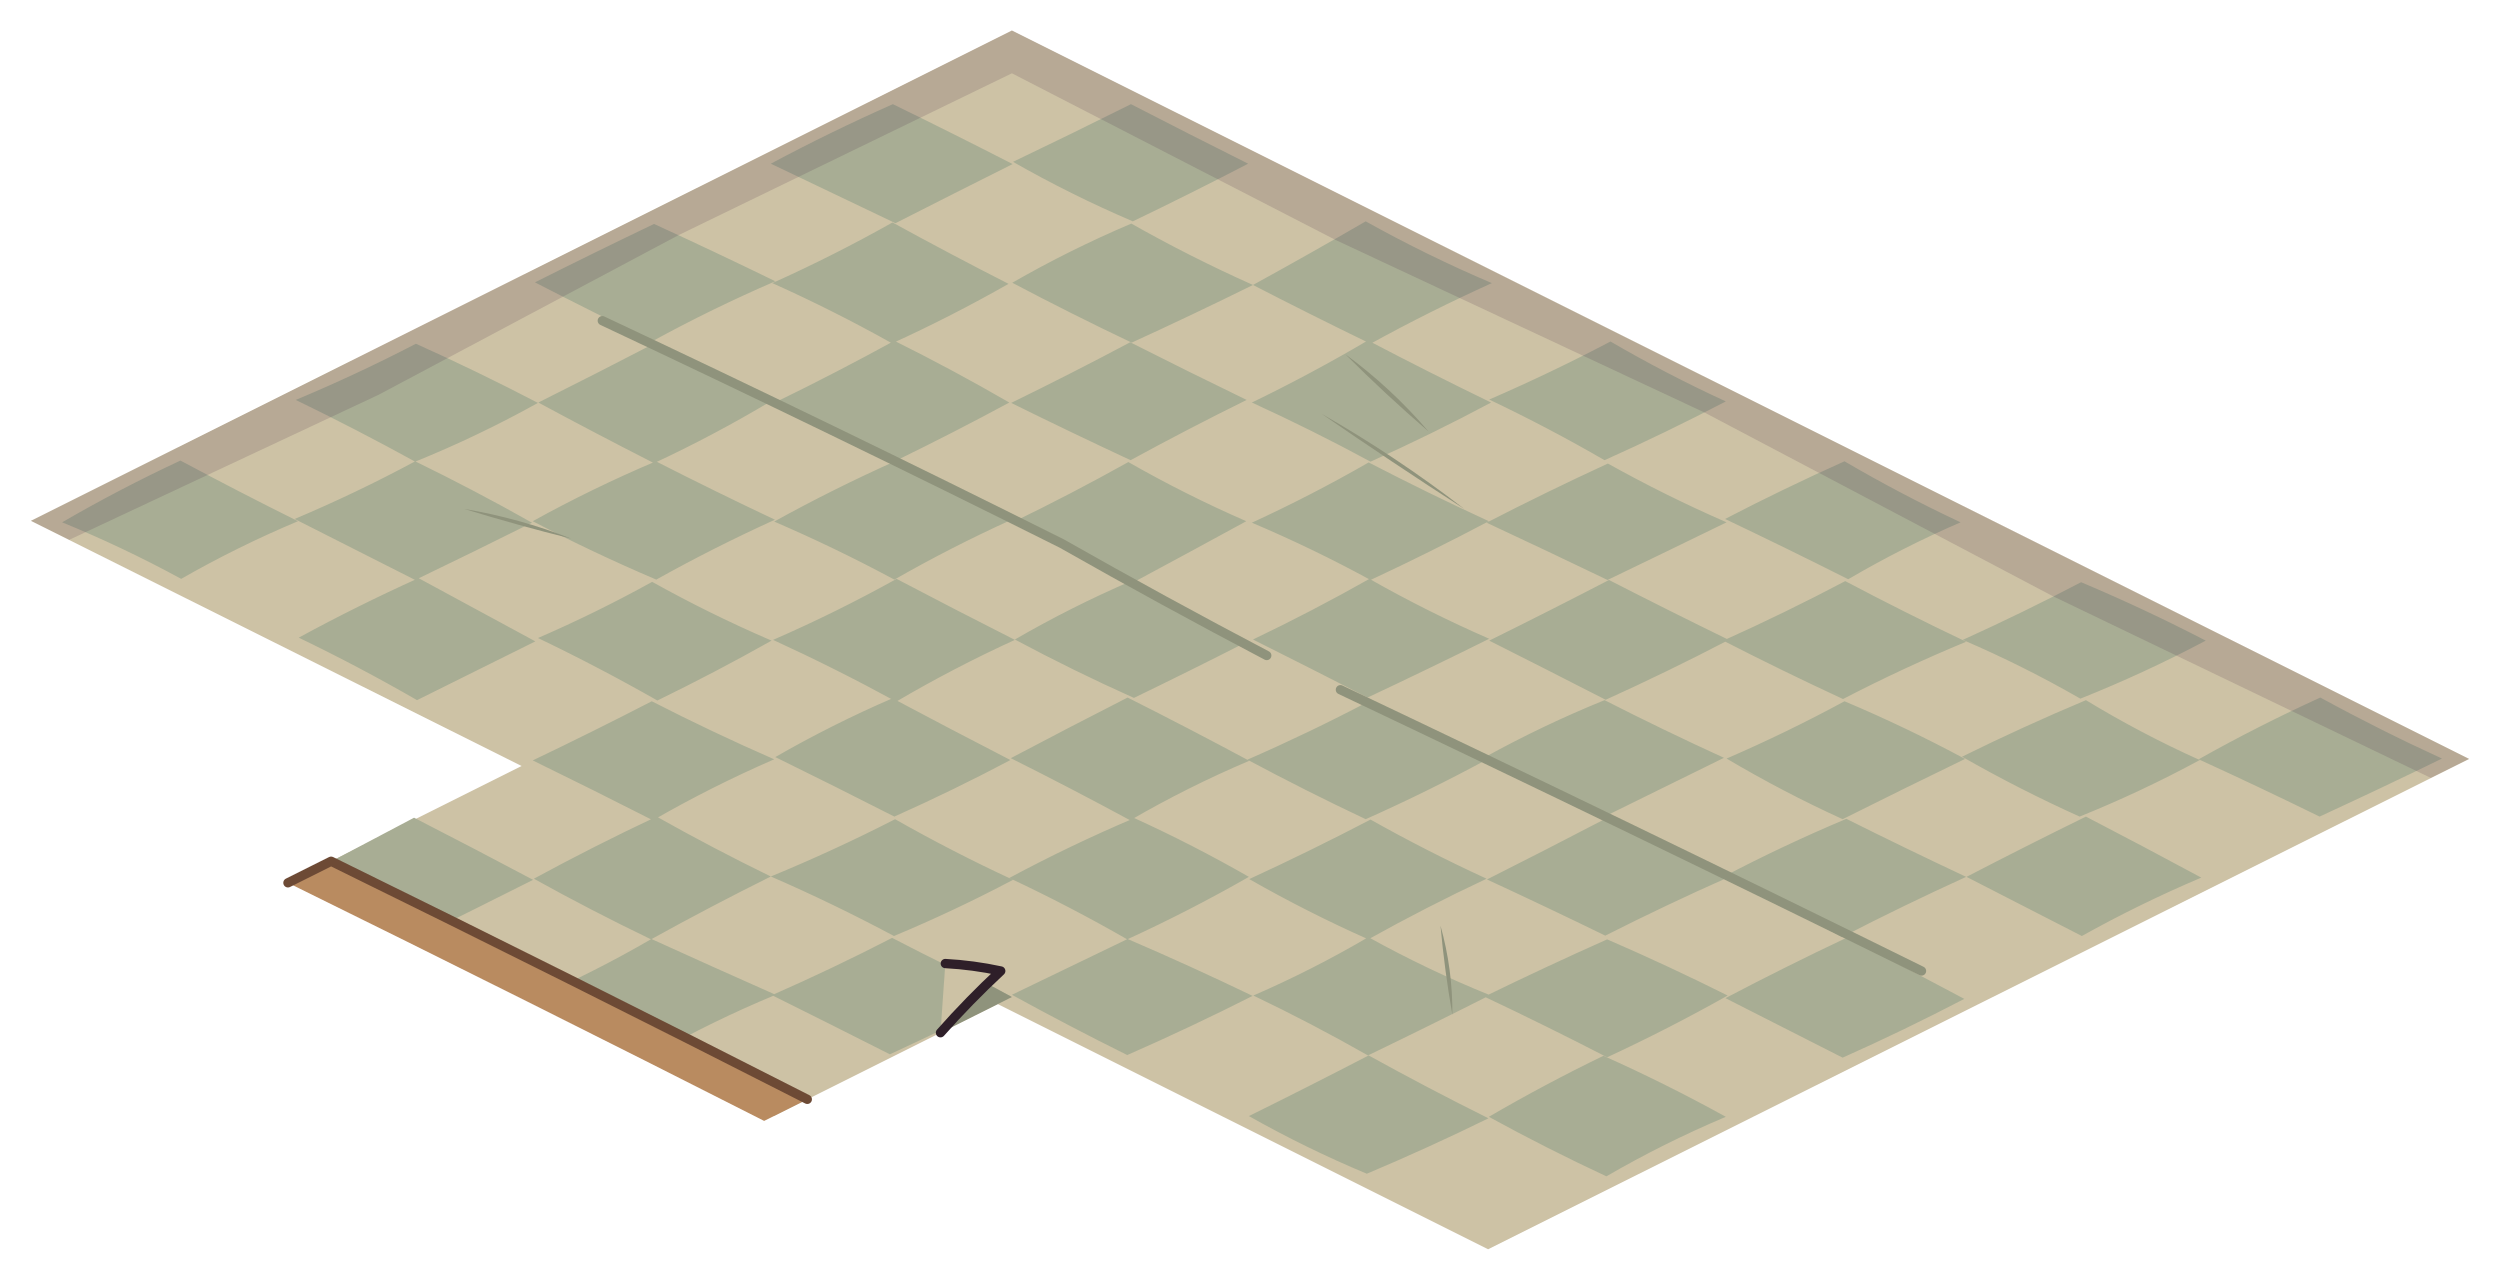
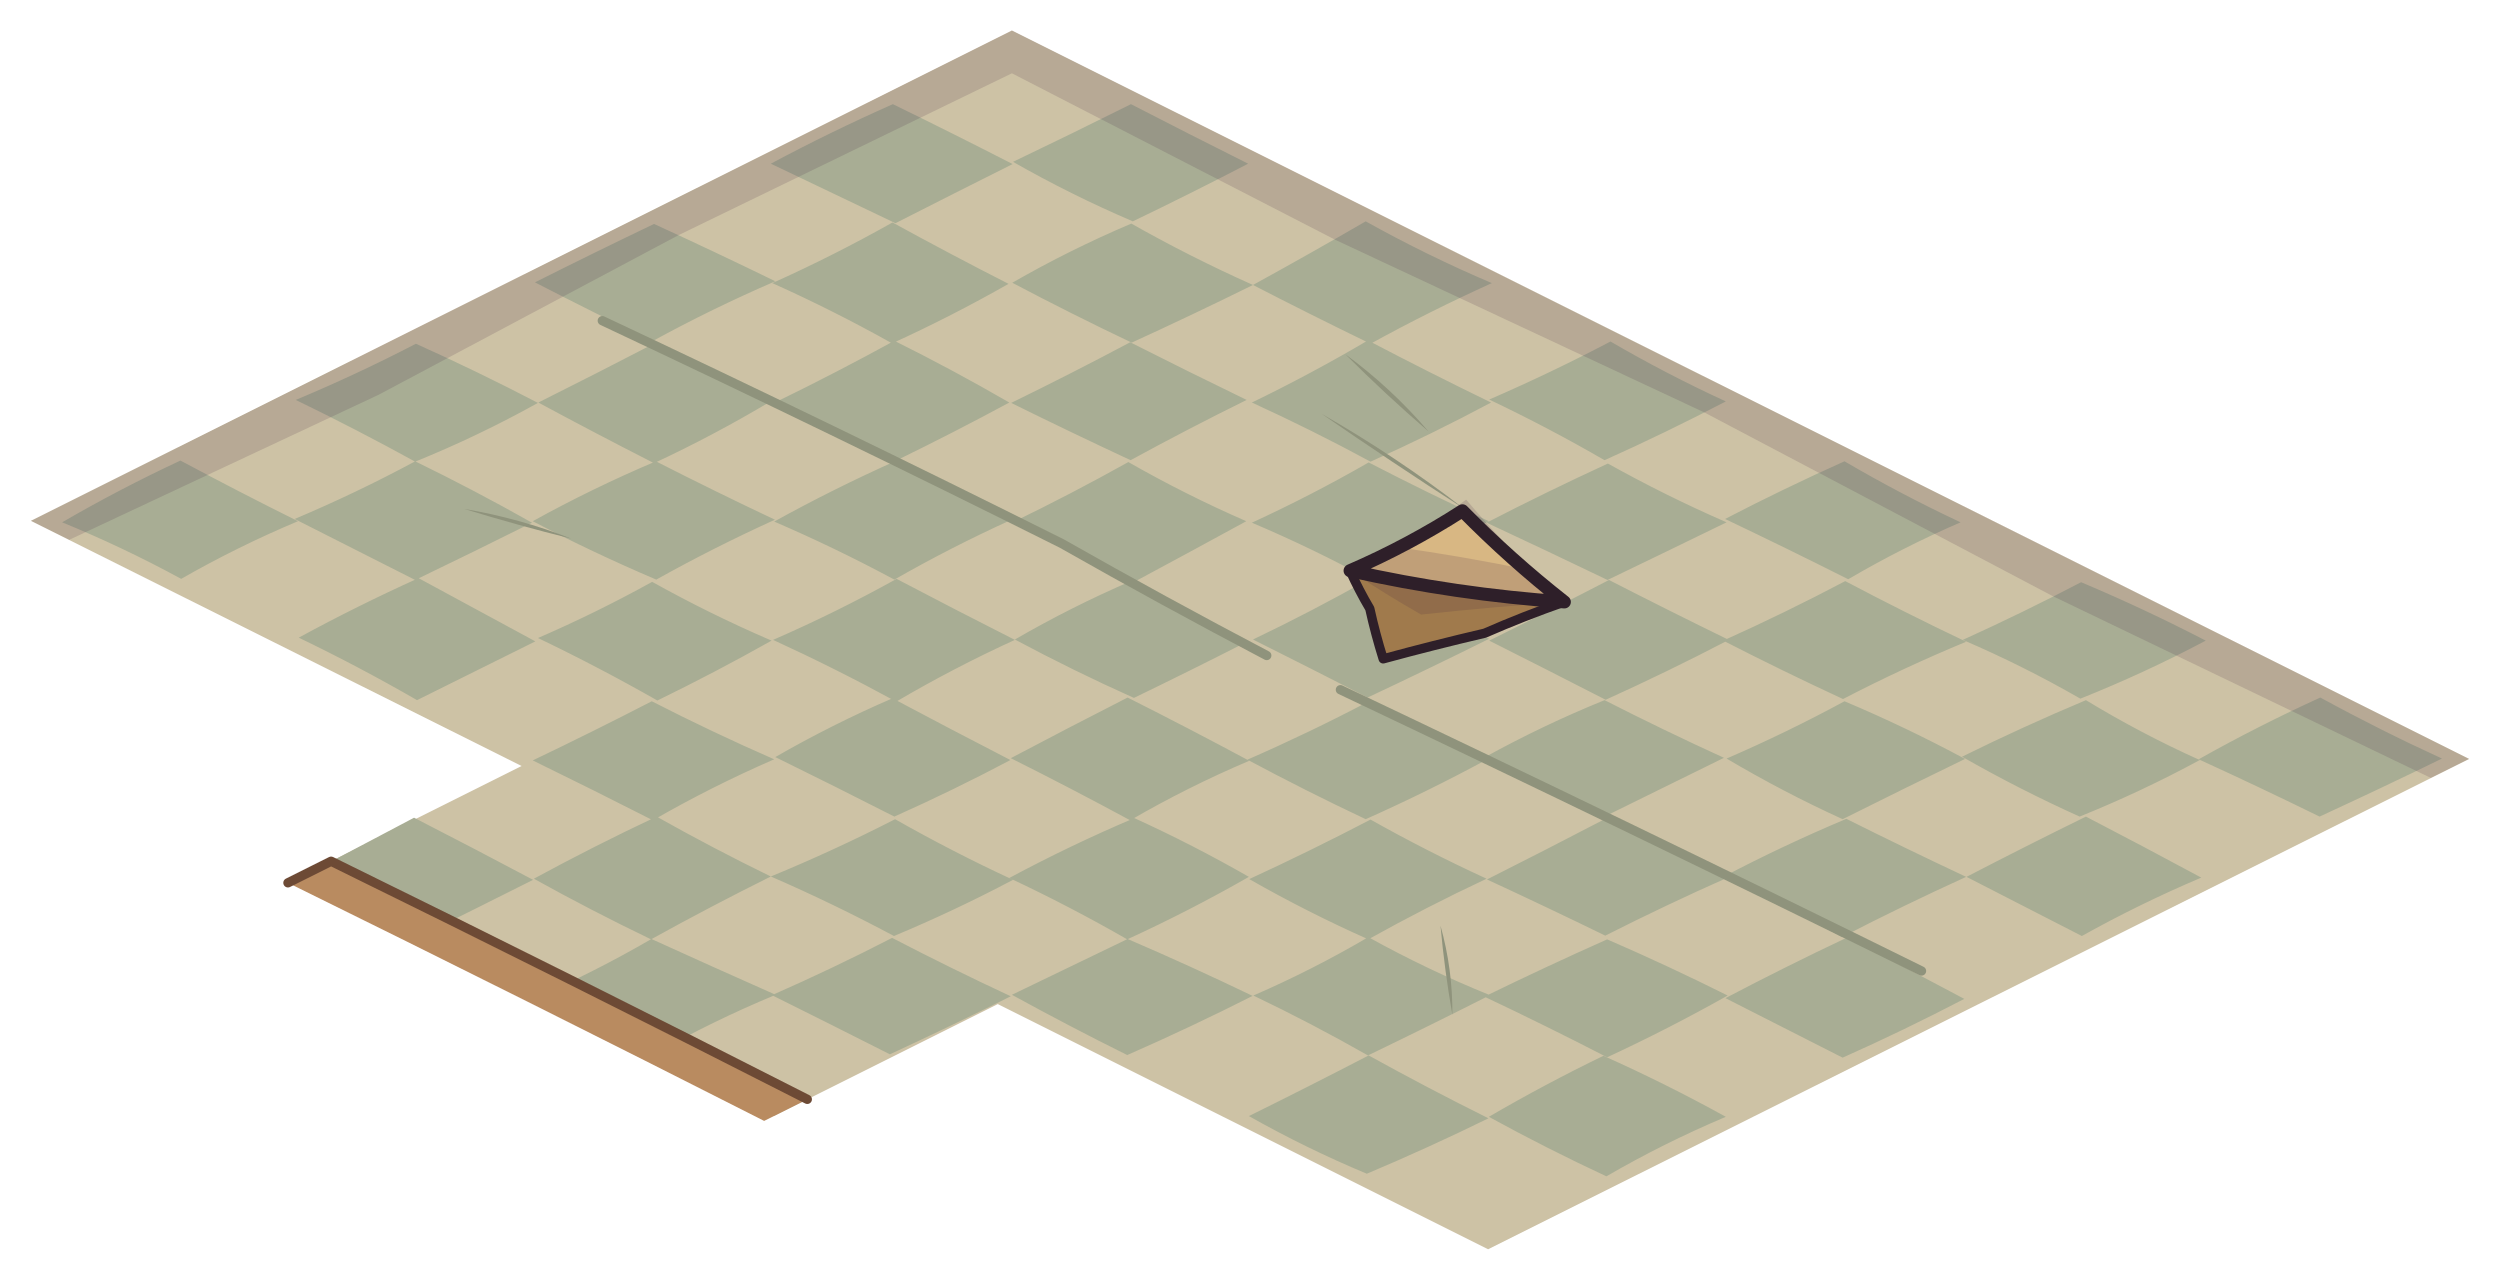
<svg xmlns="http://www.w3.org/2000/svg" viewBox="0 0 672 344" width="672" height="344">
  <g id="p-lino">
    <path d="M272 8.2L663.7 204L400 335.8L268.2 269.9L208 300L80 236L140.2 205.9L8.3 140L272 8.2Z" fill="#cdc2a5" />
    <path d="M240 28Q256.2 35.9 272.2 44.1Q256.4 52 240.7 60L207.2 44Q223.3 35.4 240 28ZM175.8 60.2Q192.2 67.7 208.4 75.6Q191.5 82.9 175.4 91.7Q159.5 84 143.8 75.9Q159.7 67.9 175.8 60.2ZM111.8 92.4Q128.5 99.9 144.6 108.3Q128.6 117.2 111.6 124.1Q95.8 115.4 79.5 107.5Q96 100.6 111.8 92.4ZM48.5 123.8Q64.2 132.2 80.1 140.1Q63.9 146.9 48.7 155.6Q33.1 147.1 16.7 140.4Q32.2 131.4 48.5 123.8ZM304 28Q319.7 36.1 335.5 44Q320.1 52 304.5 59.5Q287.9 52.4 272.3 43.5Q288.2 35.9 304 28ZM239.9 59.8Q255.4 68.3 271.1 76.3Q255.8 85 239.8 92.3Q224.1 83.5 207.6 76.1Q224.1 68.7 239.9 59.8ZM176.3 92.1Q191.7 100.2 207.3 107.8Q191.9 117 175.8 124.5Q160.1 116.5 144.7 108.2Q160.5 100.3 176.3 92.1ZM111.6 124Q127.6 131.8 143 140.5Q127.4 148.3 111.6 155.9L79.2 139.5Q95.8 132.5 111.6 124ZM304.1 60.1Q320 69.1 336.8 76.6Q320.6 84.6 304.2 92.1Q288 84.4 272.1 76Q287.6 67.1 304.1 60.1ZM240.4 91.6Q256.1 99.4 271.3 108.2Q256.3 116.3 240.9 123.8Q225.3 115 208.9 107.9Q224.9 100.1 240.4 91.6ZM176.3 124Q192.2 132.1 208.3 139.7Q192 147.1 176.4 155.8Q159.5 148.6 143.2 140.1Q159.3 131.2 176.3 124ZM112.5 155.4L143.9 172.4L112.1 188.2Q96.5 179.2 80.3 171.4Q96.1 162.8 112.5 155.4ZM367.1 59.5Q383.6 68.7 401 76.1Q384.4 83.6 368.4 92.4Q352.5 84.7 336.8 76.6Q352.1 68.2 367.1 59.5ZM303.8 92Q319.4 99.9 335.1 107.5Q319.3 115.3 303.9 123.7Q287.8 116.2 271.8 108.3Q288 100.4 303.8 92ZM241 123.8Q255.9 132.7 271.9 139.7Q255.8 147 240.4 155.8Q224.6 147.3 208.1 140.2Q224.2 131.3 241 123.8ZM175.3 156.4Q190.9 165.1 207.4 172.2Q192.3 180.7 176.7 188.3Q160.9 179.3 144.6 171.5Q160.3 164.7 175.3 156.4ZM367.7 91.5Q384.1 100.1 400.8 108.2Q384.9 116.7 368.4 124.1Q352.7 115.6 336.5 108.2Q352.4 100.5 367.7 91.5ZM303.3 124.2Q318.7 133 335 140.1Q320 148.3 304.9 156.4Q288.2 149 272 140.5Q287.9 132.8 303.3 124.2ZM241 155.6Q256.8 163.9 272.8 172Q256.4 179.5 240.9 188.6Q224.6 179.7 207.8 172Q224.8 164.6 241 155.6ZM175.2 188.5Q191.4 196.8 208.1 204.1Q191.3 211.4 175.5 220.5Q159.4 212.3 143.2 204.4Q159.3 196.7 175.2 188.5ZM111.3 219.8Q127.3 228 143.3 236.5Q127.8 244.3 112.2 252Q96.8 243.4 81 235.8L111.3 219.8ZM432.9 91.8Q448 100.6 463.9 107.9Q447.8 116.3 431.3 123.7Q416.1 114.9 400.3 107.4Q416.9 100.2 432.9 91.8ZM367.9 124.3Q383.9 132.6 400.2 140.1Q384.5 148.4 368.4 155.9Q352.8 147.4 336.5 140.5Q352.6 133.1 367.9 124.3ZM304 156.2Q319.8 163.9 335.2 172.5Q320.1 180.2 304.8 187.6Q288.5 180.3 272.8 171.9Q288 163.1 304 156.2ZM239.9 187.7Q255.7 196.1 271.6 204.3Q256.3 212.4 240.4 219.5Q224.5 211.4 208.4 203.5Q223.7 194.7 239.9 187.7ZM176.5 219.5Q191.6 228 207.2 235.6Q190.9 243.7 175 252.5Q159 244.8 143.5 236.2Q159.7 227.4 176.5 219.5ZM432.2 124.6Q447.8 133.3 464.1 140.4Q448.1 148.2 432.1 155.9Q415.9 148.1 399.6 140.5Q415.7 132.2 432.2 124.6ZM368.1 155.6Q383.8 164.5 400.3 171.7Q384 179.8 367.6 187.5Q352.2 179.6 336.8 171.9Q352.7 164.3 368.1 155.6ZM303.1 187.5Q319.6 195.8 335.8 204.5Q319.3 211.5 303.8 220.5Q287.9 211.9 271.7 203.8Q287.4 195.5 303.1 187.5ZM240.6 220.2Q256.1 229 272.3 236.5Q256.6 244.8 240.3 251.6Q224 242.9 207.2 235.6Q224.2 228.6 240.6 220.2ZM175.1 252.4Q191.8 260 208.5 267.4Q191.6 274.4 175.7 283.4Q160 275 143.5 268.4Q159.8 261.3 175.1 252.4ZM495.8 124Q511 132.9 527 140.4Q511.5 147.1 496.8 155.7Q480.3 147.4 463.7 139.5Q479.5 131.3 495.8 124ZM432.5 155.9Q448.5 164.1 464.7 172Q448.4 180.5 431.6 188.1Q416 180.1 400.3 172.2Q416.5 164.2 432.5 155.9ZM367.8 188.6Q383.5 196.9 399.6 204.2Q383.7 212.8 367.1 220.2Q351 212.6 335.3 204.2Q351.8 197 367.8 188.6ZM304.9 219.9Q320.7 227.1 335.7 235.7Q319.8 244.8 303 252.5Q287.5 243.6 271.3 236Q287.7 227.2 304.9 219.9ZM239.8 252.1Q255.6 260.3 271.7 267.8Q255.6 275.8 239.2 283.4Q223.4 275.4 207.5 267.5Q223.9 260.3 239.8 252.1ZM496 156.2Q512.1 164.7 528.5 172.5Q511.6 179.5 495.4 187.9Q479.2 180.4 463.2 172.2Q479.9 164.7 496 156.2ZM431.3 188.2Q447.2 196.3 463.4 203.7L431.5 219.4Q415.5 211.1 399.2 203.5Q414.8 194.9 431.3 188.2ZM368.4 220.3Q383.7 228.9 399.6 236.2Q383.4 243.8 367.8 252.5Q351.4 245.2 335.8 236.3Q352.3 228.7 368.4 220.3ZM303.1 252.4Q320.1 259.7 336.7 267.7Q320.1 276.1 303 283.6Q287.3 275.8 272 267.4Q287.5 259.9 303.1 252.4ZM559.4 156.5Q576.5 163.7 592.9 172.2Q576.5 180.9 559.2 187.8Q543.9 179 527.6 172Q543.7 164.7 559.4 156.5ZM495.8 188.5Q512.4 195.5 528.2 204Q511.7 212 495.3 220.2Q479.3 212.9 464.1 203.9Q480.3 196.9 495.8 188.5ZM431.5 220.1Q448.4 227.2 464.6 235.8Q447.9 243.2 431.5 251.5Q415.7 243.8 399.7 236.4Q415.6 228.4 431.5 220.1ZM367.8 251.9Q383.7 260.7 400.5 267.5Q384.1 275.8 367.7 283.7Q352.6 275.1 336.9 267.6Q352.8 260.7 367.8 251.9ZM560.7 188.2Q575.5 197.2 591.3 204.3Q575.6 212.8 559 219.5Q542.8 212.2 527.4 203.4Q543.8 195.3 560.7 188.2ZM496.3 220.1Q512.3 228.1 528.5 235.7Q511.6 243.4 495.1 251.9Q479.5 243.1 463.2 235.7Q479.4 227.2 496.3 220.1ZM432 252.5Q448.4 259.6 464.4 267.6Q448.6 276.5 432 284.2Q415.7 275.8 399 267.9Q415.4 259.9 432 252.5ZM367.9 283.7Q383.8 292.5 400.1 300.6Q384 308.5 367.4 315.5Q351.1 308.7 335.7 300Q351.9 292 367.9 283.7ZM623.7 187.5Q639.8 196.3 656.4 203.9Q640 211.9 623.5 219.5Q607.4 211.6 591 204.1Q607 195.1 623.7 187.5ZM560.7 219.5Q576.3 227.6 591.7 235.9Q575.2 242.9 559.6 251.6L528.6 235.7Q544.6 227.4 560.7 219.5ZM496.5 252Q512.3 260.1 528 268.5Q511.9 276.9 495.3 284.3L463.8 268.3Q480 259.8 496.5 252ZM431 283.8Q447.8 291.3 463.9 300.2Q447.3 307.2 431.8 316.2Q415.7 308.7 400.2 300.2Q415.3 291.4 431 283.8Z" fill="#a8ad94" />
  </g>
  <g id="p-marks">
    <path d="M161.9 86.2Q224 115.4 285.4 146.1Q312.7 161.6 340.5 176.2" fill="none" stroke="#8f937c" stroke-width="2.5" stroke-linecap="round" stroke-linejoin="round" />
    <path d="M360.3 185.4Q438.7 222.6 516.5 261" fill="none" stroke="#8f937c" stroke-width="2.5" stroke-linecap="round" stroke-linejoin="round" />
    <path d="M361.6 95.2Q374 104.3 384 116Q372.4 106 361.6 95.2Z" fill="#8f937c" />
    <path d="M355.2 111.2Q375.3 122.7 393.6 136.8Q374.2 124.3 355.2 111.2Z" fill="#8f937c" />
    <path d="M387.2 248.8Q390.5 260.6 390.4 272.8Q388.3 260.9 387.2 248.8Z" fill="#8f937c" />
    <path d="M124.8 136.8Q139.6 139.3 153.6 144.8Q139.1 141.2 124.8 136.8Z" fill="#8f937c" />
-     <path d="M254.1 259Q263.3 263.1 272 268L252.8 277.6Q253.9 268.4 254.1 259Z" fill="#8f937c" />
-     <path d="M254.1 259L269 261L252.8 277.6L254.1 259Z" fill="#cdc2a5" />
-     <path d="M254.1 259Q261.6 259.4 269 261Q260.5 268.9 252.8 277.6" fill="none" stroke="#2e1f29" stroke-width="2.5" stroke-linecap="round" stroke-linejoin="round" />
+   </g>
+   <g id="p-curl">
+     <path d="M362.9 153.4Q391.8 157 420.5 161.8Q409.6 165.6 399.1 170.2Q385.4 173.4 371.8 177.1Q369.7 170.4 368.2 163.6Q365.3 158.7 362.9 153.4Z" fill="#a07a4c" />
+     <path d="M362.9 153.4Q391.8 157 420.5 161.8Q401.2 163.1 382 165.2Q372.2 159.6 362.9 153.4Z" fill="#3f2541" fill-opacity="0.16" />
+     <path d="M420.5 161.8Q409.6 165.6 399.1 170.2Q385.4 173.4 371.8 177.1Q369.7 170.4 368.2 163.6Q365.3 158.7 362.9 153.4" fill="none" stroke="#2e1f29" stroke-width="2.5" stroke-linecap="round" stroke-linejoin="round" />
+     <path d="M362.9 153.4Q379.2 145.1 394.1 134.3Q406.4 148.9 420.5 161.8Q391.4 159.8 362.9 153.4Z" fill="#3f2541" fill-opacity="0.16" />
+     <path d="M362.9 153.4Q378.6 146.6 393.1 137.3Q406 150.4 420.5 161.8Q391.4 159.8 362.9 153.4Z" fill="#d8b783" />
+     <path d="M362.9 153.4Q369.2 150.8 375 147Q393 149.5 410.9 153.2Q415.3 157.9 420.5 161.8Q391.4 159.8 362.9 153.4Z" fill="#3f2541" fill-opacity="0.16" />
+     <path d="M362.9 153.4Q378.6 146.6 393.1 137.3Q406 150.4 420.5 161.8Q391.4 159.8 362.9 153.4Z" fill="none" stroke="#2e1f29" stroke-width="3.5" stroke-linecap="round" stroke-linejoin="round" />
  </g>
  <g id="p-threshold">
    <path d="M89 231.5Q153.2 263 217 295.5L205.4 301.3Q141.6 268.9 77.4 237.3L89 231.5Z" fill="#b98b60" />
    <path d="M77.4 237.3L89 231.5Q153.2 263 217 295.5" fill="none" stroke="#6d4a35" stroke-width="2.5" stroke-linecap="round" stroke-linejoin="round" />
  </g>
  <g id="p-occlusion">
    <path d="M272 8.2L663.7 204L653.4 209.1L551.7 160.2L458.2 110.9L359 64.5L272 19.7L272 8.2Z" fill="#3f2541" fill-opacity="0.16" />
    <path d="M272 8.2L272 19.7L182.4 63.2L101.8 106.1L18.6 145.1L8.3 140L272 8.2Z" fill="#3f2541" fill-opacity="0.16" />
  </g>
</svg>
